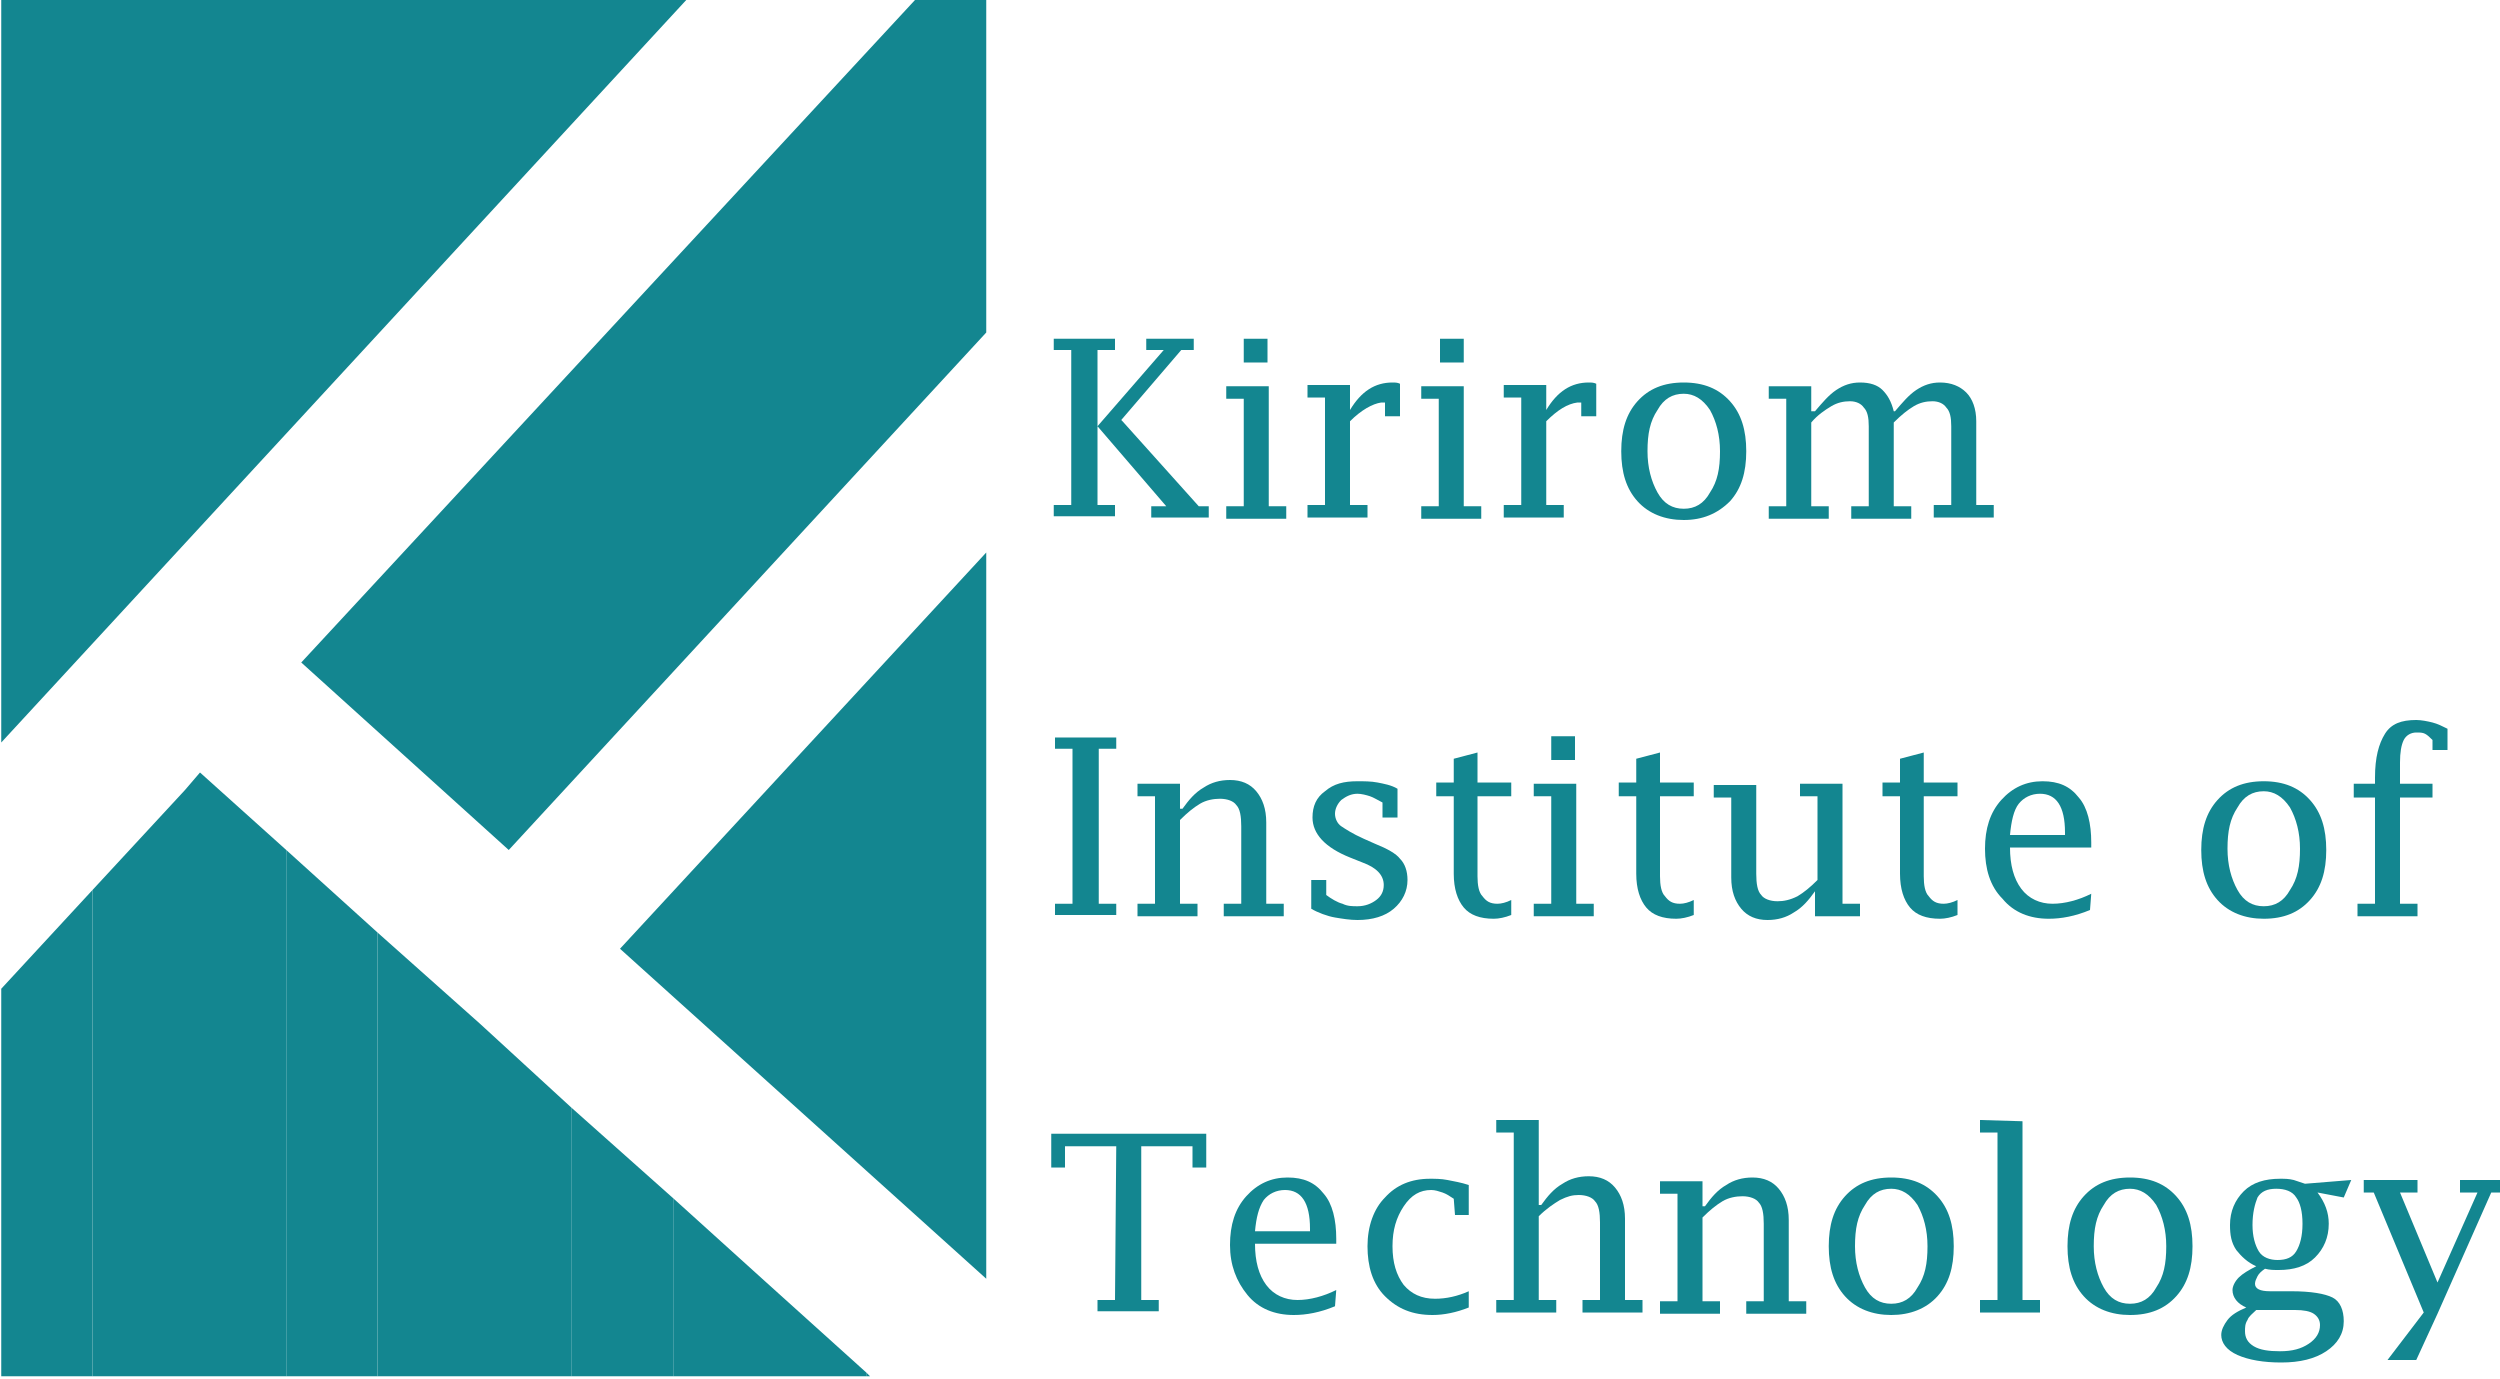
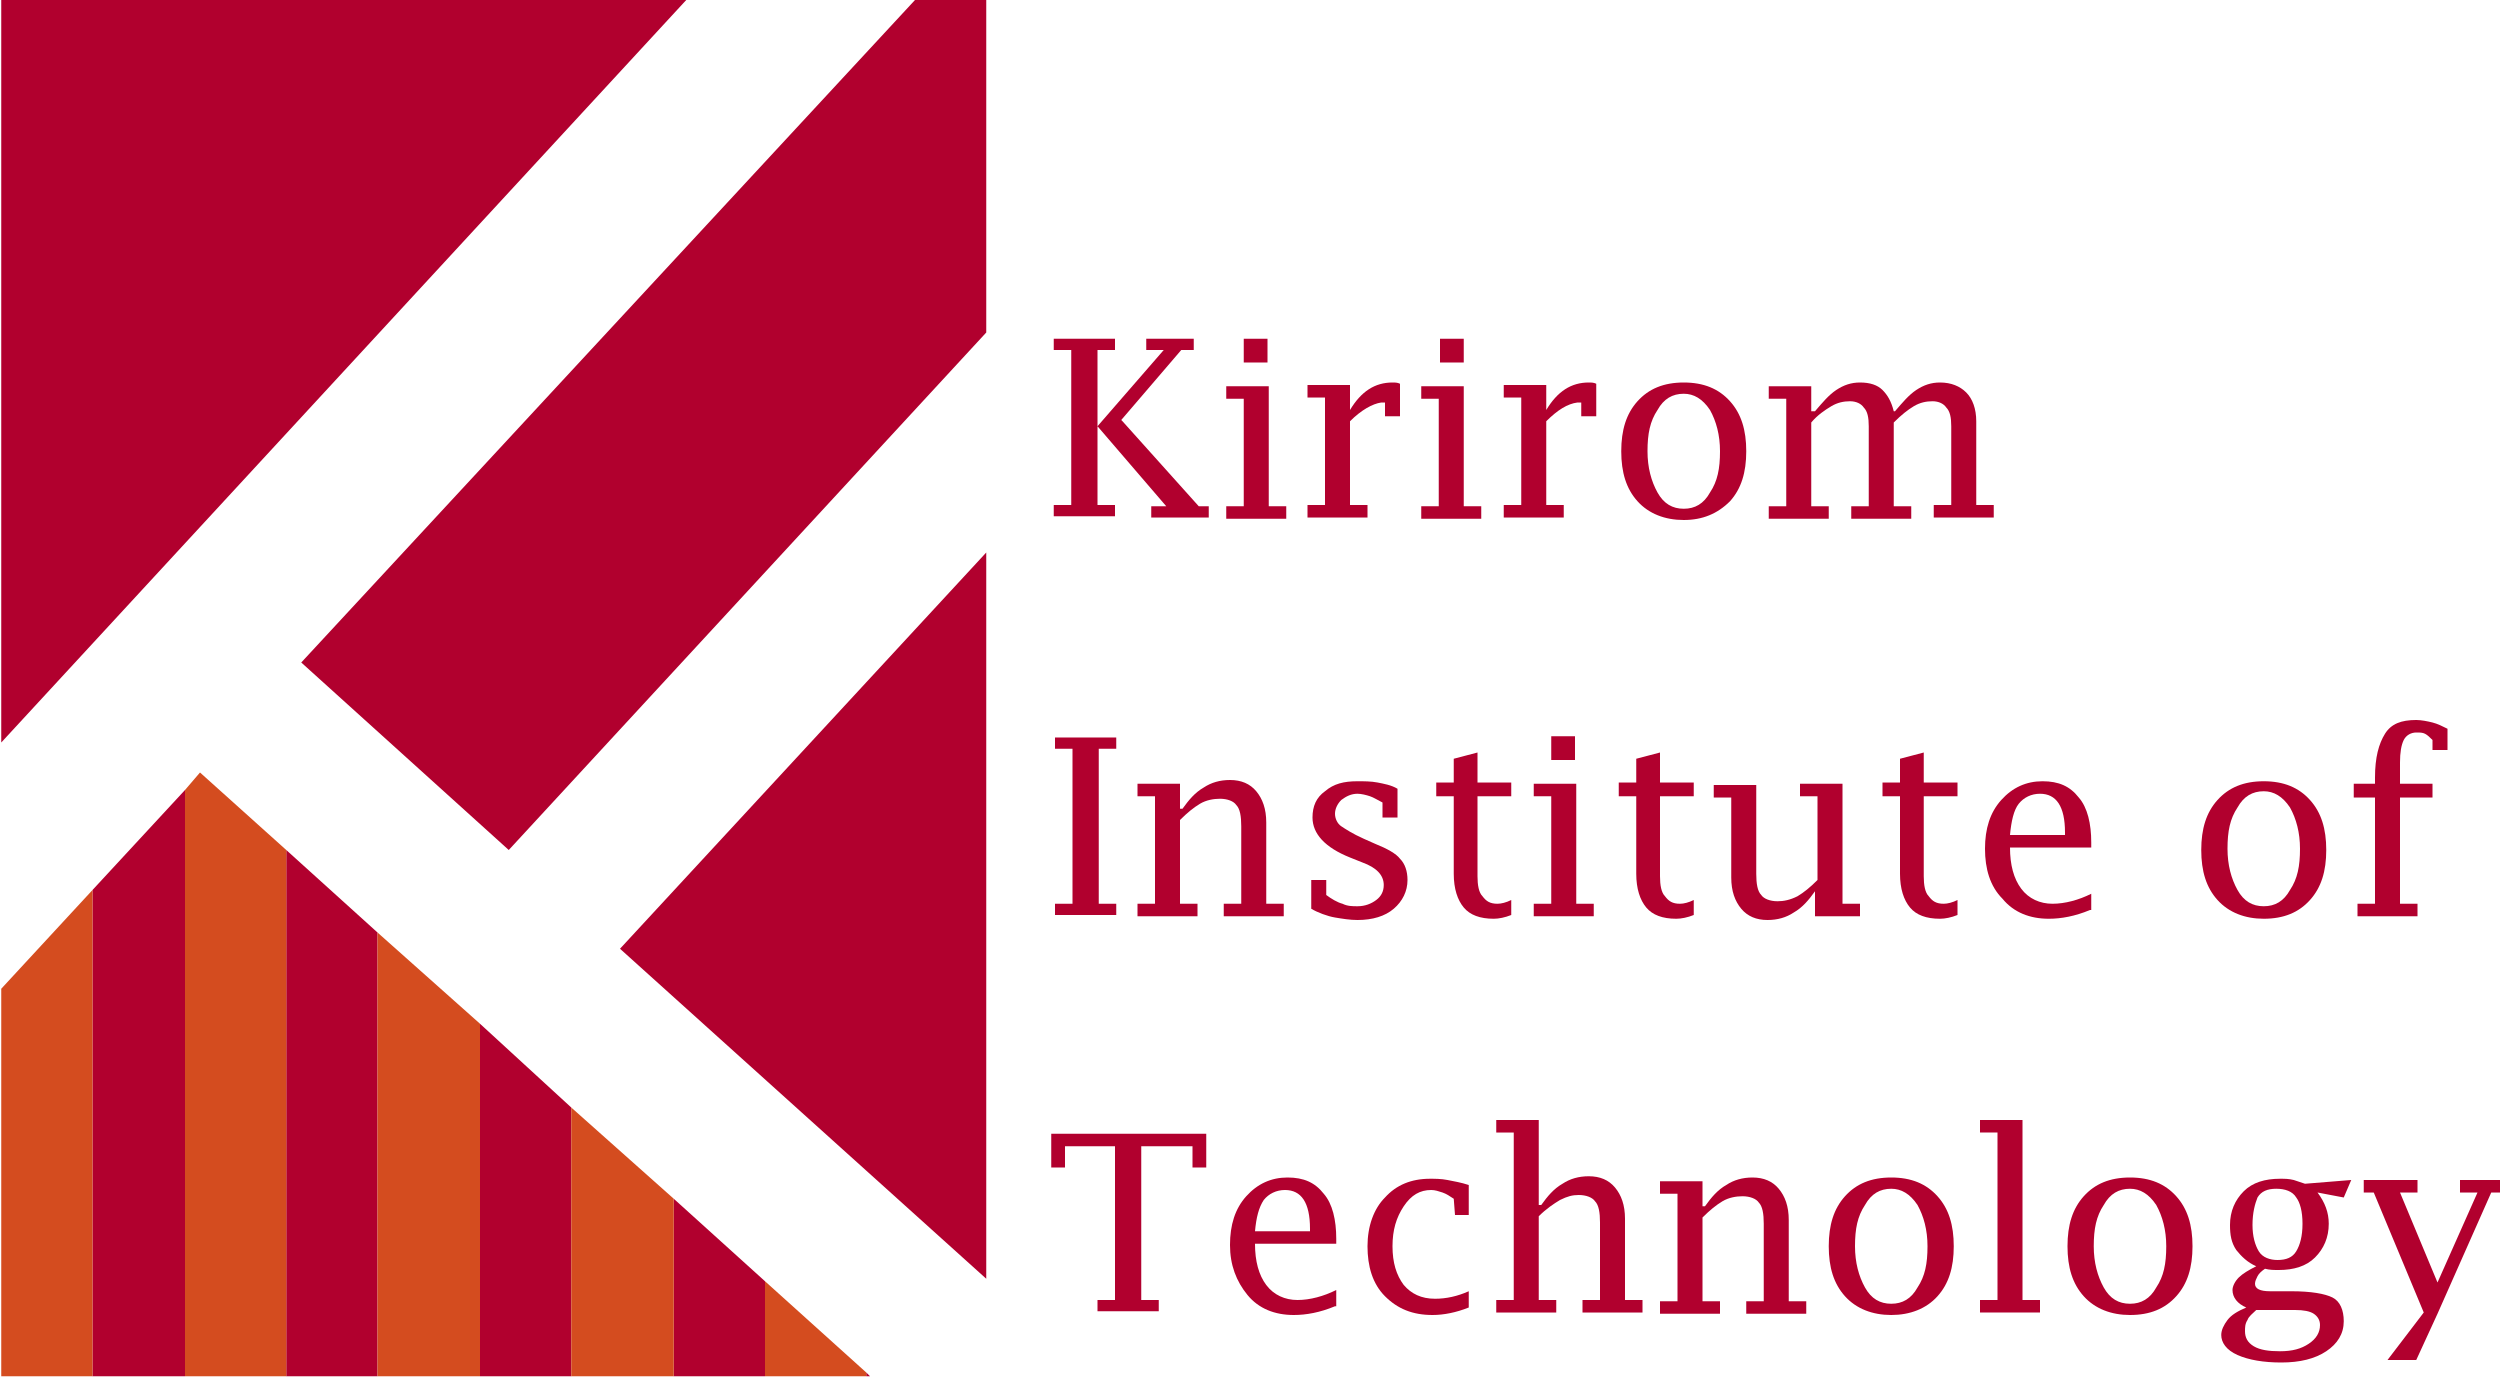
- <svg xmlns="http://www.w3.org/2000/svg" version="1.1" id="Layer_1" x="0px" y="0px" viewBox="0 0 200 110.3" style="enable-background:new 0 0 200 110.3;" xml:space="preserve">
+ <svg xmlns="http://www.w3.org/2000/svg" version="1.1" id="Layer_1" x="0px" y="0px" viewBox="-627.8 139.9 200 110.3" style="enable-background:new -627.8 139.9 200 110.3;" xml:space="preserve">
  <style type="text/css">
- 	.st0{fill:#138690;}
+ 	.st0{fill:#B1002E;}
+ 	.st1{fill:#09B800;}
+ 	.st2{fill:#D44C1F;}
</style>
  <g>
    <g>
      <g>
-         <polygon class="st0" points="22.9,68 22.9,110.1 30.2,110.1 30.2,74.6    " />
-         <polygon class="st0" points="38.4,81.9 38.4,110.1 45.7,110.1 45.7,88.6    " />
-         <polygon class="st0" points="40.7,68 78.9,26.6 78.9,0 73.2,0 24.1,53    " />
-         <polygon class="st0" points="78.9,102.3 78.9,44.2 49.6,75.9    " />
-         <polygon class="st0" points="7.4,71.2 7.4,110.1 14.8,110.1 14.8,63.2    " />
-         <polygon class="st0" points="0.1,0 0.1,59.4 54.9,0    " />
-         <polygon class="st0" points="53.9,95.9 53.9,110.1 61.2,110.1 61.2,102.5    " />
+         <polygon class="st0" points="-604.9,207.9 -604.9,250 -597.6,250 -597.6,214.5    " />
+         <polygon class="st0" points="-589.4,221.8 -589.4,250 -582.1,250 -582.1,228.5    " />
+         <polygon class="st0" points="-587.1,207.9 -548.9,166.5 -548.9,139.9 -554.6,139.9 -603.7,192.9    " />
+         <polygon class="st0" points="-548.9,242.2 -548.9,184.1 -578.2,215.8    " />
+         <polygon class="st0" points="-620.4,211.1 -620.4,250 -613,250 -613,203.1    " />
+         <polygon class="st0" points="-627.7,139.9 -627.7,199.3 -572.9,139.9    " />
+         <polygon class="st0" points="-573.9,235.8 -573.9,250 -566.6,250 -566.6,242.4    " />
      </g>
-       <polygon class="st0" points="69.3,110.1 69.6,110.1 69.3,109.8   " />
+       <polygon class="st0" points="-558.5,250 -558.2,250 -558.5,249.7   " />
      <g>
-         <polygon class="st0" points="16,61.8 14.8,63.2 14.8,110.1 22.9,110.1 22.9,68    " />
-         <polygon class="st0" points="0.1,79.1 0.1,110.1 7.4,110.1 7.4,71.2    " />
-         <polygon class="st0" points="30.2,74.6 30.2,110.1 38.4,110.1 38.4,81.9    " />
-         <polygon class="st0" points="45.7,88.6 45.7,110.1 53.9,110.1 53.9,95.9    " />
-         <polygon class="st0" points="61.2,102.5 61.2,110.1 69.3,110.1 69.3,109.8    " />
+         <polygon class="st2" points="-611.8,201.7 -613,203.1 -613,250 -604.9,250 -604.9,207.9    " />
+         <polygon class="st2" points="-627.7,219 -627.7,250 -620.4,250 -620.4,211.1    " />
+         <polygon class="st2" points="-597.6,214.5 -597.6,250 -589.4,250 -589.4,221.8    " />
+         <polygon class="st2" points="-582.1,228.5 -582.1,250 -573.9,250 -573.9,235.8    " />
+         <polygon class="st2" points="-566.6,242.4 -566.6,250 -558.5,250 -558.5,249.7    " />
      </g>
    </g>
    <g>
      <g>
-         <path class="st0" d="M87.8,34.1v6.3h1.4v0.9h-4.9v-0.9h1.4V28h-1.4v-0.9h4.9V28h-1.4V34.1l5.3-6.1h-1.4v-0.9h3.8V28h-1l-4.8,5.6     l0.1,0.1l6.1,6.8h0.8v0.9h-4.6v-0.9h1.2L87.8,34.1z" />
-         <path class="st0" d="M101.5,30.9v9.6h1.4v1h-4.8v-1h1.4v-8.6h-1.4v-1H101.5z M99.5,29v-1.9h1.9V29H99.5z" />
-         <path class="st0" d="M108,33.7v6.7h1.4v1h-4.8v-1h1.4v-8.6h-1.4v-1h3.4v2c0.9-1.5,2-2.2,3.4-2.2c0.2,0,0.4,0,0.6,0.1v2.6h-1.2     v-1.1h-0.3C109.8,32.3,108.9,32.8,108,33.7z" />
-         <path class="st0" d="M117.1,30.9v9.6h1.4v1h-4.8v-1h1.4v-8.6h-1.4v-1H117.1z M115.2,29v-1.9h1.9V29H115.2z" />
-         <path class="st0" d="M123.7,33.7v6.7h1.4v1h-4.8v-1h1.4v-8.6h-1.4v-1h3.4v2c0.9-1.5,2-2.2,3.4-2.2c0.2,0,0.4,0,0.6,0.1v2.6h-1.2     v-1.1h-0.3C125.4,32.3,124.6,32.8,123.7,33.7z" />
-         <path class="st0" d="M134.7,41.6c-1.5,0-2.8-0.5-3.7-1.5c-0.9-1-1.3-2.3-1.3-4s0.4-3,1.3-4s2.1-1.5,3.7-1.5s2.8,0.5,3.7,1.5     c0.9,1,1.3,2.3,1.3,4s-0.4,3-1.3,4C137.4,41.1,136.2,41.6,134.7,41.6z M134.7,40.7c0.9,0,1.6-0.4,2.1-1.3     c0.6-0.9,0.8-1.9,0.8-3.3c0-1.3-0.3-2.4-0.8-3.3c-0.6-0.9-1.3-1.3-2.1-1.3c-0.9,0-1.6,0.4-2.1,1.3c-0.6,0.9-0.8,1.9-0.8,3.3     c0,1.3,0.3,2.4,0.8,3.3C133.1,40.3,133.8,40.7,134.7,40.7z" />
-         <path class="st0" d="M145.2,32.9c0.6-0.7,1.1-1.3,1.7-1.7s1.2-0.6,1.9-0.6c0.8,0,1.4,0.2,1.8,0.6s0.7,0.9,0.9,1.7h0.1     c0.6-0.7,1.1-1.3,1.7-1.7s1.2-0.6,1.9-0.6c0.9,0,1.6,0.3,2.1,0.8s0.8,1.3,0.8,2.3v6.7h1.4v1h-4.8v-1h1.4v-6.3     c0-0.7-0.1-1.2-0.4-1.5c-0.2-0.3-0.6-0.5-1.1-0.5s-1,0.1-1.5,0.4c-0.5,0.3-1,0.7-1.6,1.3v6.7h1.4v1h-4.8v-1h1.4v-6.4     c0-0.7-0.1-1.2-0.4-1.5c-0.2-0.3-0.6-0.5-1.1-0.5s-1,0.1-1.5,0.4c-0.5,0.3-1.1,0.7-1.6,1.3v6.7h1.4v1h-4.8v-1h1.4v-8.6h-1.4v-1     h3.4v2H145.2z" />
+         <path class="st0" d="M-540,174v6.3h1.4v0.9h-4.9v-0.9h1.4v-12.4h-1.4V167h4.9v0.9h-1.4V174l5.3-6.1h-1.4V167h3.8v0.9h-1l-4.8,5.6     l0.1,0.1l6.1,6.8h0.8v0.9h-4.6v-0.9h1.2L-540,174z" />
+         <path class="st0" d="M-526.3,170.8v9.6h1.4v1h-4.8v-1h1.4v-8.6h-1.4v-1H-526.3z M-528.3,168.9V167h1.9v1.9H-528.3z" />
+         <path class="st0" d="M-519.8,173.6v6.7h1.4v1h-4.8v-1h1.4v-8.6h-1.4v-1h3.4v2c0.9-1.5,2-2.2,3.4-2.2c0.2,0,0.4,0,0.6,0.1v2.6     h-1.2v-1.1h-0.3C-518,172.2-518.9,172.7-519.8,173.6z" />
+         <path class="st0" d="M-510.7,170.8v9.6h1.4v1h-4.8v-1h1.4v-8.6h-1.4v-1H-510.7z M-512.6,168.9V167h1.9v1.9H-512.6z" />
+         <path class="st0" d="M-504.1,173.6v6.7h1.4v1h-4.8v-1h1.4v-8.6h-1.4v-1h3.4v2c0.9-1.5,2-2.2,3.4-2.2c0.2,0,0.4,0,0.6,0.1v2.6     h-1.2v-1.1h-0.3C-502.4,172.2-503.2,172.7-504.1,173.6z" />
+         <path class="st0" d="M-493.1,181.5c-1.5,0-2.8-0.5-3.7-1.5c-0.9-1-1.3-2.3-1.3-4c0-1.7,0.4-3,1.3-4c0.9-1,2.1-1.5,3.7-1.5     c1.6,0,2.8,0.5,3.7,1.5c0.9,1,1.3,2.3,1.3,4c0,1.7-0.4,3-1.3,4C-490.4,181-491.6,181.5-493.1,181.5z M-493.1,180.6     c0.9,0,1.6-0.4,2.1-1.3c0.6-0.9,0.8-1.9,0.8-3.3c0-1.3-0.3-2.4-0.8-3.3c-0.6-0.9-1.3-1.3-2.1-1.3c-0.9,0-1.6,0.4-2.1,1.3     c-0.6,0.9-0.8,1.9-0.8,3.3c0,1.3,0.3,2.4,0.8,3.3C-494.7,180.2-494,180.6-493.1,180.6z" />
+         <path class="st0" d="M-482.6,172.8c0.6-0.7,1.1-1.3,1.7-1.7c0.6-0.4,1.2-0.6,1.9-0.6c0.8,0,1.4,0.2,1.8,0.6s0.7,0.9,0.9,1.7h0.1     c0.6-0.7,1.1-1.3,1.7-1.7c0.6-0.4,1.2-0.6,1.9-0.6c0.9,0,1.6,0.3,2.1,0.8s0.8,1.3,0.8,2.3v6.7h1.4v1h-4.8v-1h1.4V174     c0-0.7-0.1-1.2-0.4-1.5c-0.2-0.3-0.6-0.5-1.1-0.5c-0.5,0-1,0.1-1.5,0.4c-0.5,0.3-1,0.7-1.6,1.3v6.7h1.4v1h-4.8v-1h1.4V174     c0-0.7-0.1-1.2-0.4-1.5c-0.2-0.3-0.6-0.5-1.1-0.5c-0.5,0-1,0.1-1.5,0.4c-0.5,0.3-1.1,0.7-1.6,1.3v6.7h1.4v1h-4.8v-1h1.4v-8.6     h-1.4v-1h3.4V172.8z" />
      </g>
      <g>
-         <path class="st0" d="M87.9,59.9v12.4h1.4v0.9h-4.9v-0.9h1.4V59.9h-1.4V59h4.9v0.9H87.9z" />
-         <path class="st0" d="M94.6,64.7c0.5-0.7,1-1.3,1.7-1.7c0.6-0.4,1.3-0.6,2.1-0.6c0.9,0,1.6,0.3,2.1,0.9c0.5,0.6,0.8,1.4,0.8,2.5     v6.5h1.4v1h-4.8v-1h1.4v-6.2c0-0.8-0.1-1.4-0.4-1.7c-0.2-0.3-0.7-0.5-1.3-0.5c-0.5,0-1.1,0.1-1.6,0.4c-0.5,0.3-1,0.7-1.6,1.3v6.7     h1.4v1H91v-1h1.4v-8.6H91v-1h3.4v2H94.6z" />
-         <path class="st0" d="M104.9,72.7v-2.3h1.2v1.2c0.4,0.3,0.9,0.6,1.3,0.7c0.4,0.2,0.8,0.2,1.2,0.2c0.6,0,1.1-0.2,1.5-0.5     s0.6-0.7,0.6-1.2c0-0.8-0.6-1.4-1.7-1.8l-1-0.4c-2-0.8-3-1.9-3-3.2c0-0.9,0.3-1.6,1-2.1c0.7-0.6,1.5-0.8,2.6-0.8     c0.5,0,1.1,0,1.6,0.1s1.1,0.2,1.6,0.5v2.3h-1.2v-1.2c-0.4-0.2-0.7-0.4-1-0.5s-0.7-0.2-1-0.2c-0.5,0-0.9,0.2-1.3,0.5     c-0.3,0.3-0.5,0.7-0.5,1.1c0,0.4,0.2,0.8,0.5,1s0.9,0.6,1.8,1l0.9,0.4c1,0.4,1.7,0.8,2,1.2c0.4,0.4,0.6,1,0.6,1.7     c0,0.9-0.4,1.7-1.1,2.3c-0.7,0.6-1.7,0.9-2.9,0.9c-0.6,0-1.2-0.1-1.8-0.2S105.4,73,104.9,72.7z" />
-         <path class="st0" d="M120.9,73.2c-0.5,0.2-1,0.3-1.4,0.3c-1.1,0-1.9-0.3-2.4-0.9c-0.5-0.6-0.8-1.5-0.8-2.7v-6.2h-1.4v-1.1h1.4     v-1.9l1.9-0.5v2.4h2.7v1.1h-2.7v6.4c0,0.7,0.1,1.3,0.4,1.6c0.3,0.4,0.6,0.6,1.2,0.6c0.3,0,0.7-0.1,1.1-0.3L120.9,73.2L120.9,73.2     z" />
-         <path class="st0" d="M126.1,62.7v9.6h1.4v1h-4.8v-1h1.4v-8.6h-1.4v-1H126.1z M124.1,60.8v-1.9h1.9v1.9H124.1z" />
-         <path class="st0" d="M135.5,73.2c-0.5,0.2-1,0.3-1.4,0.3c-1.1,0-1.9-0.3-2.4-0.9c-0.5-0.6-0.8-1.5-0.8-2.7v-6.2h-1.4v-1.1h1.4     v-1.9l1.9-0.5v2.4h2.7v1.1h-2.7v6.4c0,0.7,0.1,1.3,0.4,1.6c0.3,0.4,0.6,0.6,1.2,0.6c0.3,0,0.7-0.1,1.1-0.3L135.5,73.2L135.5,73.2     z" />
-         <path class="st0" d="M145.2,73.3v-2c-0.5,0.7-1,1.3-1.7,1.7c-0.6,0.4-1.3,0.6-2.1,0.6c-0.9,0-1.6-0.3-2.1-0.9     c-0.5-0.6-0.8-1.4-0.8-2.5v-6.4h-1.4v-1h3.4v7.1c0,0.8,0.1,1.4,0.4,1.7c0.2,0.3,0.7,0.5,1.3,0.5c0.5,0,1-0.1,1.6-0.4     c0.5-0.3,1-0.7,1.6-1.3v-6.7H144v-1h3.4v9.6h1.4v1L145.2,73.3L145.2,73.3z" />
-         <path class="st0" d="M156.6,73.2c-0.5,0.2-1,0.3-1.4,0.3c-1.1,0-1.9-0.3-2.4-0.9c-0.5-0.6-0.8-1.5-0.8-2.7v-6.2h-1.4v-1.1h1.4     v-1.9l1.9-0.5v2.4h2.7v1.1h-2.7v6.4c0,0.7,0.1,1.3,0.4,1.6c0.3,0.4,0.6,0.6,1.2,0.6c0.3,0,0.7-0.1,1.1-0.3L156.6,73.2L156.6,73.2     z" />
-         <path class="st0" d="M167.2,72.8c-1.2,0.5-2.3,0.7-3.3,0.7c-1.5,0-2.8-0.5-3.7-1.6c-1-1-1.4-2.4-1.4-4s0.4-2.9,1.3-3.9     s2-1.5,3.3-1.5s2.2,0.4,2.9,1.3c0.7,0.8,1,2.1,1,3.6v0.4h-6.5c0,1.4,0.3,2.5,0.9,3.3s1.5,1.2,2.5,1.2s2.1-0.3,3.1-0.8L167.2,72.8     L167.2,72.8z M160.8,66.8h4.4v-0.2c0-2.1-0.7-3.1-2-3.1c-0.7,0-1.3,0.3-1.7,0.8C161.1,64.8,160.9,65.7,160.8,66.8z" />
-         <path class="st0" d="M181.1,73.5c-1.5,0-2.8-0.5-3.7-1.5c-0.9-1-1.3-2.3-1.3-4s0.4-3,1.3-4s2.1-1.5,3.7-1.5s2.8,0.5,3.7,1.5     c0.9,1,1.3,2.3,1.3,4s-0.4,3-1.3,4S182.7,73.5,181.1,73.5z M181.1,72.5c0.9,0,1.6-0.4,2.1-1.3c0.6-0.9,0.8-1.9,0.8-3.3     c0-1.3-0.3-2.4-0.8-3.3c-0.6-0.9-1.3-1.3-2.1-1.3c-0.9,0-1.6,0.4-2.1,1.3c-0.6,0.9-0.8,1.9-0.8,3.3c0,1.3,0.3,2.4,0.8,3.3     C179.5,72.1,180.2,72.5,181.1,72.5z" />
-         <path class="st0" d="M190,63.8h-1.7v-1.1h1.7v-0.5c0-1.6,0.3-2.7,0.8-3.5s1.3-1.1,2.5-1.1c0.4,0,0.9,0.1,1.3,0.2     c0.4,0.1,0.8,0.3,1.2,0.5V60h-1.2v-0.8c-0.2-0.2-0.4-0.4-0.6-0.5s-0.4-0.1-0.7-0.1c-0.4,0-0.8,0.2-1,0.6c-0.2,0.4-0.3,1-0.3,1.8     v1.7h2.6v1.1H192v8.5h1.4v1h-4.8v-1h1.4L190,63.8L190,63.8z" />
+         <path class="st0" d="M-539.9,199.8v12.4h1.4v0.9h-4.9v-0.9h1.4v-12.4h-1.4v-0.9h4.9v0.9H-539.9z" />
+         <path class="st0" d="M-533.2,204.6c0.5-0.7,1-1.3,1.7-1.7c0.6-0.4,1.3-0.6,2.1-0.6c0.9,0,1.6,0.3,2.1,0.9     c0.5,0.6,0.8,1.4,0.8,2.5v6.5h1.4v1h-4.8v-1h1.4V206c0-0.8-0.1-1.4-0.4-1.7c-0.2-0.3-0.7-0.5-1.3-0.5c-0.5,0-1.1,0.1-1.6,0.4     c-0.5,0.3-1,0.7-1.6,1.3v6.7h1.4v1h-4.8v-1h1.4v-8.6h-1.4v-1h3.4V204.6z" />
+         <path class="st0" d="M-522.9,212.6v-2.3h1.2v1.2c0.4,0.3,0.9,0.6,1.3,0.7c0.4,0.2,0.8,0.2,1.2,0.2c0.6,0,1.1-0.2,1.5-0.5     c0.4-0.3,0.6-0.7,0.6-1.2c0-0.8-0.6-1.4-1.7-1.8l-1-0.4c-2-0.8-3-1.9-3-3.2c0-0.9,0.3-1.6,1-2.1c0.7-0.6,1.5-0.8,2.6-0.8     c0.5,0,1.1,0,1.6,0.1c0.5,0.1,1.1,0.2,1.6,0.5v2.3h-1.2v-1.2c-0.4-0.2-0.7-0.4-1-0.5c-0.3-0.1-0.7-0.2-1-0.2     c-0.5,0-0.9,0.2-1.3,0.5c-0.3,0.3-0.5,0.7-0.5,1.1c0,0.4,0.2,0.8,0.5,1s0.9,0.6,1.8,1l0.9,0.4c1,0.4,1.7,0.8,2,1.2     c0.4,0.4,0.6,1,0.6,1.7c0,0.9-0.4,1.7-1.1,2.3c-0.7,0.6-1.7,0.9-2.9,0.9c-0.6,0-1.2-0.1-1.8-0.2S-522.4,212.9-522.9,212.6z" />
+         <path class="st0" d="M-506.9,213.1c-0.5,0.2-1,0.3-1.4,0.3c-1.1,0-1.9-0.3-2.4-0.9c-0.5-0.6-0.8-1.5-0.8-2.7v-6.2h-1.4v-1.1h1.4     v-1.9l1.9-0.5v2.4h2.7v1.1h-2.7v6.4c0,0.7,0.1,1.3,0.4,1.6c0.3,0.4,0.6,0.6,1.2,0.6c0.3,0,0.7-0.1,1.1-0.3V213.1z" />
+         <path class="st0" d="M-501.7,202.6v9.6h1.4v1h-4.8v-1h1.4v-8.6h-1.4v-1H-501.7z M-503.7,200.7v-1.9h1.9v1.9H-503.7z" />
+         <path class="st0" d="M-492.3,213.1c-0.5,0.2-1,0.3-1.4,0.3c-1.1,0-1.9-0.3-2.4-0.9c-0.5-0.6-0.8-1.5-0.8-2.7v-6.2h-1.4v-1.1h1.4     v-1.9l1.9-0.5v2.4h2.7v1.1h-2.7v6.4c0,0.7,0.1,1.3,0.4,1.6c0.3,0.4,0.6,0.6,1.2,0.6c0.3,0,0.7-0.1,1.1-0.3V213.1z" />
+         <path class="st0" d="M-482.6,213.2v-2c-0.5,0.7-1,1.3-1.7,1.7c-0.6,0.4-1.3,0.6-2.1,0.6c-0.9,0-1.6-0.3-2.1-0.9     c-0.5-0.6-0.8-1.4-0.8-2.5v-6.4h-1.4v-1h3.4v7.1c0,0.8,0.1,1.4,0.4,1.7c0.2,0.3,0.7,0.5,1.3,0.5c0.5,0,1-0.1,1.6-0.4     c0.5-0.3,1-0.7,1.6-1.3v-6.7h-1.4v-1h3.4v9.6h1.4v1H-482.6z" />
+         <path class="st0" d="M-471.2,213.1c-0.5,0.2-1,0.3-1.4,0.3c-1.1,0-1.9-0.3-2.4-0.9c-0.5-0.6-0.8-1.5-0.8-2.7v-6.2h-1.4v-1.1h1.4     v-1.9l1.9-0.5v2.4h2.7v1.1h-2.7v6.4c0,0.7,0.1,1.3,0.4,1.6c0.3,0.4,0.6,0.6,1.2,0.6c0.3,0,0.7-0.1,1.1-0.3V213.1z" />
+         <path class="st0" d="M-460.6,212.7c-1.2,0.5-2.3,0.7-3.3,0.7c-1.5,0-2.8-0.5-3.7-1.6c-1-1-1.4-2.4-1.4-4c0-1.6,0.4-2.9,1.3-3.9     c0.9-1,2-1.5,3.3-1.5c1.3,0,2.2,0.4,2.9,1.3c0.7,0.8,1,2.1,1,3.6v0.4h-6.5c0,1.4,0.3,2.5,0.9,3.3c0.6,0.8,1.5,1.2,2.5,1.2     c1,0,2.1-0.3,3.1-0.8V212.7z M-467,206.7h4.4v-0.2c0-2.1-0.7-3.1-2-3.1c-0.7,0-1.3,0.3-1.7,0.8     C-466.7,204.7-466.9,205.6-467,206.7z" />
+         <path class="st0" d="M-446.7,213.4c-1.5,0-2.8-0.5-3.7-1.5c-0.9-1-1.3-2.3-1.3-4c0-1.7,0.4-3,1.3-4c0.9-1,2.1-1.5,3.7-1.5     c1.6,0,2.8,0.5,3.7,1.5c0.9,1,1.3,2.3,1.3,4c0,1.7-0.4,3-1.3,4C-443.9,212.9-445.1,213.4-446.7,213.4z M-446.7,212.4     c0.9,0,1.6-0.4,2.1-1.3c0.6-0.9,0.8-1.9,0.8-3.3c0-1.3-0.3-2.4-0.8-3.3c-0.6-0.9-1.3-1.3-2.1-1.3c-0.9,0-1.6,0.4-2.1,1.3     c-0.6,0.9-0.8,1.9-0.8,3.3c0,1.3,0.3,2.4,0.8,3.3C-448.3,212-447.6,212.4-446.7,212.4z" />
+         <path class="st0" d="M-437.8,203.7h-1.7v-1.1h1.7v-0.5c0-1.6,0.3-2.7,0.8-3.5s1.3-1.1,2.5-1.1c0.4,0,0.9,0.1,1.3,0.2     c0.4,0.1,0.8,0.3,1.2,0.5v1.7h-1.2v-0.8c-0.2-0.2-0.4-0.4-0.6-0.5c-0.2-0.1-0.4-0.1-0.7-0.1c-0.4,0-0.8,0.2-1,0.6     c-0.2,0.4-0.3,1-0.3,1.8v1.7h2.6v1.1h-2.6v8.5h1.4v1h-4.8v-1h1.4V203.7z" />
      </g>
      <g>
-         <path class="st0" d="M89.3,91.7h-4.1v1.7h-1.1v-2.7h12.4v2.7h-1.1v-1.7h-4.1V104h1.4v0.9h-4.9V104h1.4L89.3,91.7L89.3,91.7z" />
-         <path class="st0" d="M106.8,104.5c-1.2,0.5-2.3,0.7-3.3,0.7c-1.5,0-2.8-0.5-3.7-1.6s-1.4-2.4-1.4-4s0.4-2.9,1.3-3.9     c0.9-1,2-1.5,3.3-1.5s2.2,0.4,2.9,1.3c0.7,0.8,1,2.1,1,3.6v0.4h-6.5c0,1.4,0.3,2.5,0.9,3.3c0.6,0.8,1.5,1.2,2.5,1.2     s2.1-0.3,3.1-0.8L106.8,104.5L106.8,104.5z M100.4,98.5h4.4v-0.2c0-2.1-0.7-3.1-2-3.1c-0.7,0-1.3,0.3-1.7,0.8     C100.7,96.6,100.5,97.4,100.4,98.5z" />
-         <path class="st0" d="M117.5,104.6c-1,0.4-2,0.6-2.9,0.6c-1.6,0-2.8-0.5-3.8-1.5s-1.4-2.4-1.4-4s0.5-3,1.4-3.9     c0.9-1,2.1-1.5,3.6-1.5c0.4,0,0.9,0,1.4,0.1s1.1,0.2,1.7,0.4v2.4h-1.1l-0.1-1.3c-0.3-0.2-0.6-0.4-0.9-0.5     c-0.3-0.1-0.6-0.2-0.9-0.2c-0.9,0-1.6,0.4-2.2,1.3s-0.9,1.9-0.9,3.2s0.3,2.3,0.9,3.1c0.6,0.7,1.4,1.1,2.5,1.1     c0.9,0,1.8-0.2,2.7-0.6L117.5,104.6L117.5,104.6z" />
-         <path class="st0" d="M123.3,96.4c0.5-0.7,1-1.3,1.7-1.7c0.6-0.4,1.3-0.6,2.1-0.6c0.9,0,1.6,0.3,2.1,0.9c0.5,0.6,0.8,1.4,0.8,2.5     v6.5h1.4v1h-4.8v-1h1.4v-6.2c0-0.8-0.1-1.4-0.4-1.7c-0.2-0.3-0.7-0.5-1.3-0.5c-0.5,0-0.9,0.1-1.5,0.4c-0.5,0.3-1.1,0.7-1.7,1.3     v6.7h1.4v1h-4.8v-1h1.4V90.6h-1.4v-1h3.4v6.8H123.3z" />
-         <path class="st0" d="M136.4,96.5c0.5-0.7,1-1.3,1.7-1.7c0.6-0.4,1.3-0.6,2.1-0.6c0.9,0,1.6,0.3,2.1,0.9c0.5,0.6,0.8,1.4,0.8,2.5     v6.5h1.4v1h-4.8v-1h1.4v-6.2c0-0.8-0.1-1.4-0.4-1.7c-0.2-0.3-0.7-0.5-1.3-0.5c-0.5,0-1.1,0.1-1.6,0.4c-0.5,0.3-1,0.7-1.6,1.3v6.7     h1.4v1h-4.8v-1h1.4v-8.6h-1.4v-1h3.4v2H136.4z" />
-         <path class="st0" d="M151.3,105.2c-1.5,0-2.8-0.5-3.7-1.5c-0.9-1-1.3-2.3-1.3-4s0.4-3,1.3-4s2.1-1.5,3.7-1.5s2.8,0.5,3.7,1.5     c0.9,1,1.3,2.3,1.3,4s-0.4,3-1.3,4C154.1,104.7,152.8,105.2,151.3,105.2z M151.3,104.3c0.9,0,1.6-0.4,2.1-1.3     c0.6-0.9,0.8-1.9,0.8-3.3c0-1.3-0.3-2.4-0.8-3.3c-0.6-0.9-1.3-1.3-2.1-1.3c-0.9,0-1.6,0.4-2.1,1.3c-0.6,0.9-0.8,1.9-0.8,3.3     c0,1.3,0.3,2.4,0.8,3.3S150.4,104.3,151.3,104.3z" />
-         <path class="st0" d="M161.8,89.7V104h1.4v1h-4.8v-1h1.4V90.6h-1.4v-1L161.8,89.7L161.8,89.7z" />
-         <path class="st0" d="M170.4,105.2c-1.5,0-2.8-0.5-3.7-1.5c-0.9-1-1.3-2.3-1.3-4s0.4-3,1.3-4s2.1-1.5,3.7-1.5s2.8,0.5,3.7,1.5     c0.9,1,1.3,2.3,1.3,4s-0.4,3-1.3,4C173.2,104.7,172,105.2,170.4,105.2z M170.4,104.3c0.9,0,1.6-0.4,2.1-1.3     c0.6-0.9,0.8-1.9,0.8-3.3c0-1.3-0.3-2.4-0.8-3.3c-0.6-0.9-1.3-1.3-2.1-1.3c-0.9,0-1.6,0.4-2.1,1.3c-0.6,0.9-0.8,1.9-0.8,3.3     c0,1.3,0.3,2.4,0.8,3.3S169.5,104.3,170.4,104.3z" />
-         <path class="st0" d="M179.7,104.6c-0.7-0.3-1.1-0.8-1.1-1.4c0-0.3,0.2-0.7,0.5-1s0.8-0.6,1.4-0.9c-0.7-0.3-1.2-0.8-1.6-1.3     c-0.4-0.6-0.5-1.2-0.5-2c0-1.1,0.4-2,1.1-2.7s1.7-1,2.9-1c0.4,0,0.7,0,1.1,0.1c0.3,0.1,0.6,0.2,0.9,0.3l3.7-0.3l-0.6,1.4     l-2.1-0.4c0.6,0.8,0.9,1.6,0.9,2.5c0,1.1-0.4,2-1.1,2.7s-1.7,1-2.9,1c-0.4,0-0.7,0-1.1-0.1c-0.3,0.2-0.5,0.4-0.6,0.6     c-0.1,0.2-0.2,0.4-0.2,0.6c0,0.4,0.4,0.6,1.2,0.6h1.7c1.6,0,2.7,0.2,3.3,0.5c0.6,0.3,0.9,1,0.9,1.9c0,1-0.5,1.8-1.4,2.4     c-0.9,0.6-2.1,0.9-3.6,0.9c-1.4,0-2.6-0.2-3.5-0.6c-0.9-0.4-1.3-1-1.3-1.6c0-0.4,0.2-0.8,0.5-1.2     C178.5,105.2,179,104.9,179.7,104.6z M180.5,104.8c-0.3,0.3-0.6,0.5-0.7,0.8c-0.2,0.3-0.2,0.6-0.2,0.9c0,0.5,0.2,0.9,0.7,1.2     s1.2,0.4,2.1,0.4c1,0,1.7-0.2,2.3-0.6c0.6-0.4,0.9-0.9,0.9-1.5c0-0.4-0.2-0.7-0.5-0.9s-0.8-0.3-1.5-0.3L180.5,104.8L180.5,104.8z      M180.2,98c0,0.9,0.2,1.6,0.5,2.1s0.9,0.7,1.5,0.7c0.7,0,1.2-0.2,1.5-0.7s0.5-1.2,0.5-2.2s-0.2-1.7-0.5-2.1     c-0.3-0.5-0.9-0.7-1.6-0.7s-1.2,0.2-1.5,0.7C180.4,96.3,180.2,97,180.2,98z" />
-         <path class="st0" d="M193.9,105l-4-9.6h-0.8v-1h4.3v1H192l3,7.2l3.2-7.2h-1.4v-1h3.3v1h-0.8l-4.3,9.7l-1.7,3.7H191L193.9,105z" />
+         <path class="st0" d="M-538.5,231.6h-4.1v1.7h-1.1v-2.7h12.4v2.7h-1.1v-1.7h-4.1v12.3h1.4v0.9h-4.9v-0.9h1.4V231.6z" />
+         <path class="st0" d="M-521,244.4c-1.2,0.5-2.3,0.7-3.3,0.7c-1.5,0-2.8-0.5-3.7-1.6s-1.4-2.4-1.4-4c0-1.6,0.4-2.9,1.3-3.9     c0.9-1,2-1.5,3.3-1.5c1.3,0,2.2,0.4,2.9,1.3c0.7,0.8,1,2.1,1,3.6v0.4h-6.5c0,1.4,0.3,2.5,0.9,3.3c0.6,0.8,1.5,1.2,2.5,1.2     c1,0,2.1-0.3,3.1-0.8V244.4z M-527.4,238.4h4.4v-0.2c0-2.1-0.7-3.1-2-3.1c-0.7,0-1.3,0.3-1.7,0.8     C-527.1,236.5-527.3,237.3-527.4,238.4z" />
+         <path class="st0" d="M-510.3,244.5c-1,0.4-2,0.6-2.9,0.6c-1.6,0-2.8-0.5-3.8-1.5c-1-1-1.4-2.4-1.4-4c0-1.6,0.5-3,1.4-3.9     c0.9-1,2.1-1.5,3.6-1.5c0.4,0,0.9,0,1.4,0.1c0.5,0.1,1.1,0.2,1.7,0.4v2.4h-1.1l-0.1-1.3c-0.3-0.2-0.6-0.4-0.9-0.5     c-0.3-0.1-0.6-0.2-0.9-0.2c-0.9,0-1.6,0.4-2.2,1.3s-0.9,1.9-0.9,3.2c0,1.3,0.3,2.3,0.9,3.1c0.6,0.7,1.4,1.1,2.5,1.1     c0.9,0,1.8-0.2,2.7-0.6V244.5z" />
+         <path class="st0" d="M-504.5,236.3c0.5-0.7,1-1.3,1.7-1.7c0.6-0.4,1.3-0.6,2.1-0.6c0.9,0,1.6,0.3,2.1,0.9     c0.5,0.6,0.8,1.4,0.8,2.5v6.5h1.4v1h-4.8v-1h1.4v-6.2c0-0.8-0.1-1.4-0.4-1.7c-0.2-0.3-0.7-0.5-1.3-0.5c-0.5,0-0.9,0.1-1.5,0.4     c-0.5,0.3-1.1,0.7-1.7,1.3v6.7h1.4v1h-4.8v-1h1.4v-13.4h-1.4v-1h3.4V236.3z" />
+         <path class="st0" d="M-491.4,236.4c0.5-0.7,1-1.3,1.7-1.7c0.6-0.4,1.3-0.6,2.1-0.6c0.9,0,1.6,0.3,2.1,0.9     c0.5,0.6,0.8,1.4,0.8,2.5v6.5h1.4v1h-4.8v-1h1.4v-6.2c0-0.8-0.1-1.4-0.4-1.7c-0.2-0.3-0.7-0.5-1.3-0.5c-0.5,0-1.1,0.1-1.6,0.4     c-0.5,0.3-1,0.7-1.6,1.3v6.7h1.4v1h-4.8v-1h1.4v-8.6h-1.4v-1h3.4V236.4z" />
+         <path class="st0" d="M-476.5,245.1c-1.5,0-2.8-0.5-3.7-1.5c-0.9-1-1.3-2.3-1.3-4c0-1.7,0.4-3,1.3-4c0.9-1,2.1-1.5,3.7-1.5     c1.6,0,2.8,0.5,3.7,1.5c0.9,1,1.3,2.3,1.3,4c0,1.7-0.4,3-1.3,4C-473.7,244.6-475,245.1-476.5,245.1z M-476.5,244.2     c0.9,0,1.6-0.4,2.1-1.3c0.6-0.9,0.8-1.9,0.8-3.3c0-1.3-0.3-2.4-0.8-3.3c-0.6-0.9-1.3-1.3-2.1-1.3c-0.9,0-1.6,0.4-2.1,1.3     c-0.6,0.9-0.8,1.9-0.8,3.3c0,1.3,0.3,2.4,0.8,3.3C-478.1,243.8-477.4,244.2-476.5,244.2z" />
+         <path class="st0" d="M-466,229.6v14.3h1.4v1h-4.8v-1h1.4v-13.4h-1.4v-1H-466z" />
+         <path class="st0" d="M-457.4,245.1c-1.5,0-2.8-0.5-3.7-1.5c-0.9-1-1.3-2.3-1.3-4c0-1.7,0.4-3,1.3-4c0.9-1,2.1-1.5,3.7-1.5     c1.6,0,2.8,0.5,3.7,1.5c0.9,1,1.3,2.3,1.3,4c0,1.7-0.4,3-1.3,4C-454.6,244.6-455.8,245.1-457.4,245.1z M-457.4,244.2     c0.9,0,1.6-0.4,2.1-1.3c0.6-0.9,0.8-1.9,0.8-3.3c0-1.3-0.3-2.4-0.8-3.3c-0.6-0.9-1.3-1.3-2.1-1.3c-0.9,0-1.6,0.4-2.1,1.3     c-0.6,0.9-0.8,1.9-0.8,3.3c0,1.3,0.3,2.4,0.8,3.3C-459,243.8-458.3,244.2-457.4,244.2z" />
+         <path class="st0" d="M-448.1,244.5c-0.7-0.3-1.1-0.8-1.1-1.4c0-0.3,0.2-0.7,0.5-1c0.3-0.3,0.8-0.6,1.4-0.9     c-0.7-0.3-1.2-0.8-1.6-1.3c-0.4-0.6-0.5-1.2-0.5-2c0-1.1,0.4-2,1.1-2.7c0.7-0.7,1.7-1,2.9-1c0.4,0,0.7,0,1.1,0.1     c0.3,0.1,0.6,0.2,0.9,0.3l3.7-0.3l-0.6,1.4l-2.1-0.4c0.6,0.8,0.9,1.6,0.9,2.5c0,1.1-0.4,2-1.1,2.7s-1.7,1-2.9,1     c-0.4,0-0.7,0-1.1-0.1c-0.3,0.2-0.5,0.4-0.6,0.6c-0.1,0.2-0.2,0.4-0.2,0.6c0,0.4,0.4,0.6,1.2,0.6h1.7c1.6,0,2.7,0.2,3.3,0.5     c0.6,0.3,0.9,1,0.9,1.9c0,1-0.5,1.8-1.4,2.4c-0.9,0.6-2.1,0.9-3.6,0.9c-1.4,0-2.6-0.2-3.5-0.6c-0.9-0.4-1.3-1-1.3-1.6     c0-0.4,0.2-0.8,0.5-1.2C-449.3,245.1-448.8,244.8-448.1,244.5z M-447.3,244.7c-0.3,0.3-0.6,0.5-0.7,0.8c-0.2,0.3-0.2,0.6-0.2,0.9     c0,0.5,0.2,0.9,0.7,1.2c0.5,0.3,1.2,0.4,2.1,0.4c1,0,1.7-0.2,2.3-0.6c0.6-0.4,0.9-0.9,0.9-1.5c0-0.4-0.2-0.7-0.5-0.9     c-0.3-0.2-0.8-0.3-1.5-0.3H-447.3z M-447.6,237.9c0,0.9,0.2,1.6,0.5,2.1c0.3,0.5,0.9,0.7,1.5,0.7c0.7,0,1.2-0.2,1.5-0.7     c0.3-0.5,0.5-1.2,0.5-2.2c0-1-0.2-1.7-0.5-2.1c-0.3-0.5-0.9-0.7-1.6-0.7c-0.7,0-1.2,0.2-1.5,0.7     C-447.4,236.2-447.6,236.9-447.6,237.9z" />
+         <path class="st0" d="M-433.9,244.9l-4-9.6h-0.8v-1h4.3v1h-1.4l3,7.2l3.2-7.2h-1.4v-1h3.3v1h-0.8l-4.3,9.7l-1.7,3.7h-2.3     L-433.9,244.9z" />
      </g>
    </g>
  </g>
</svg>
